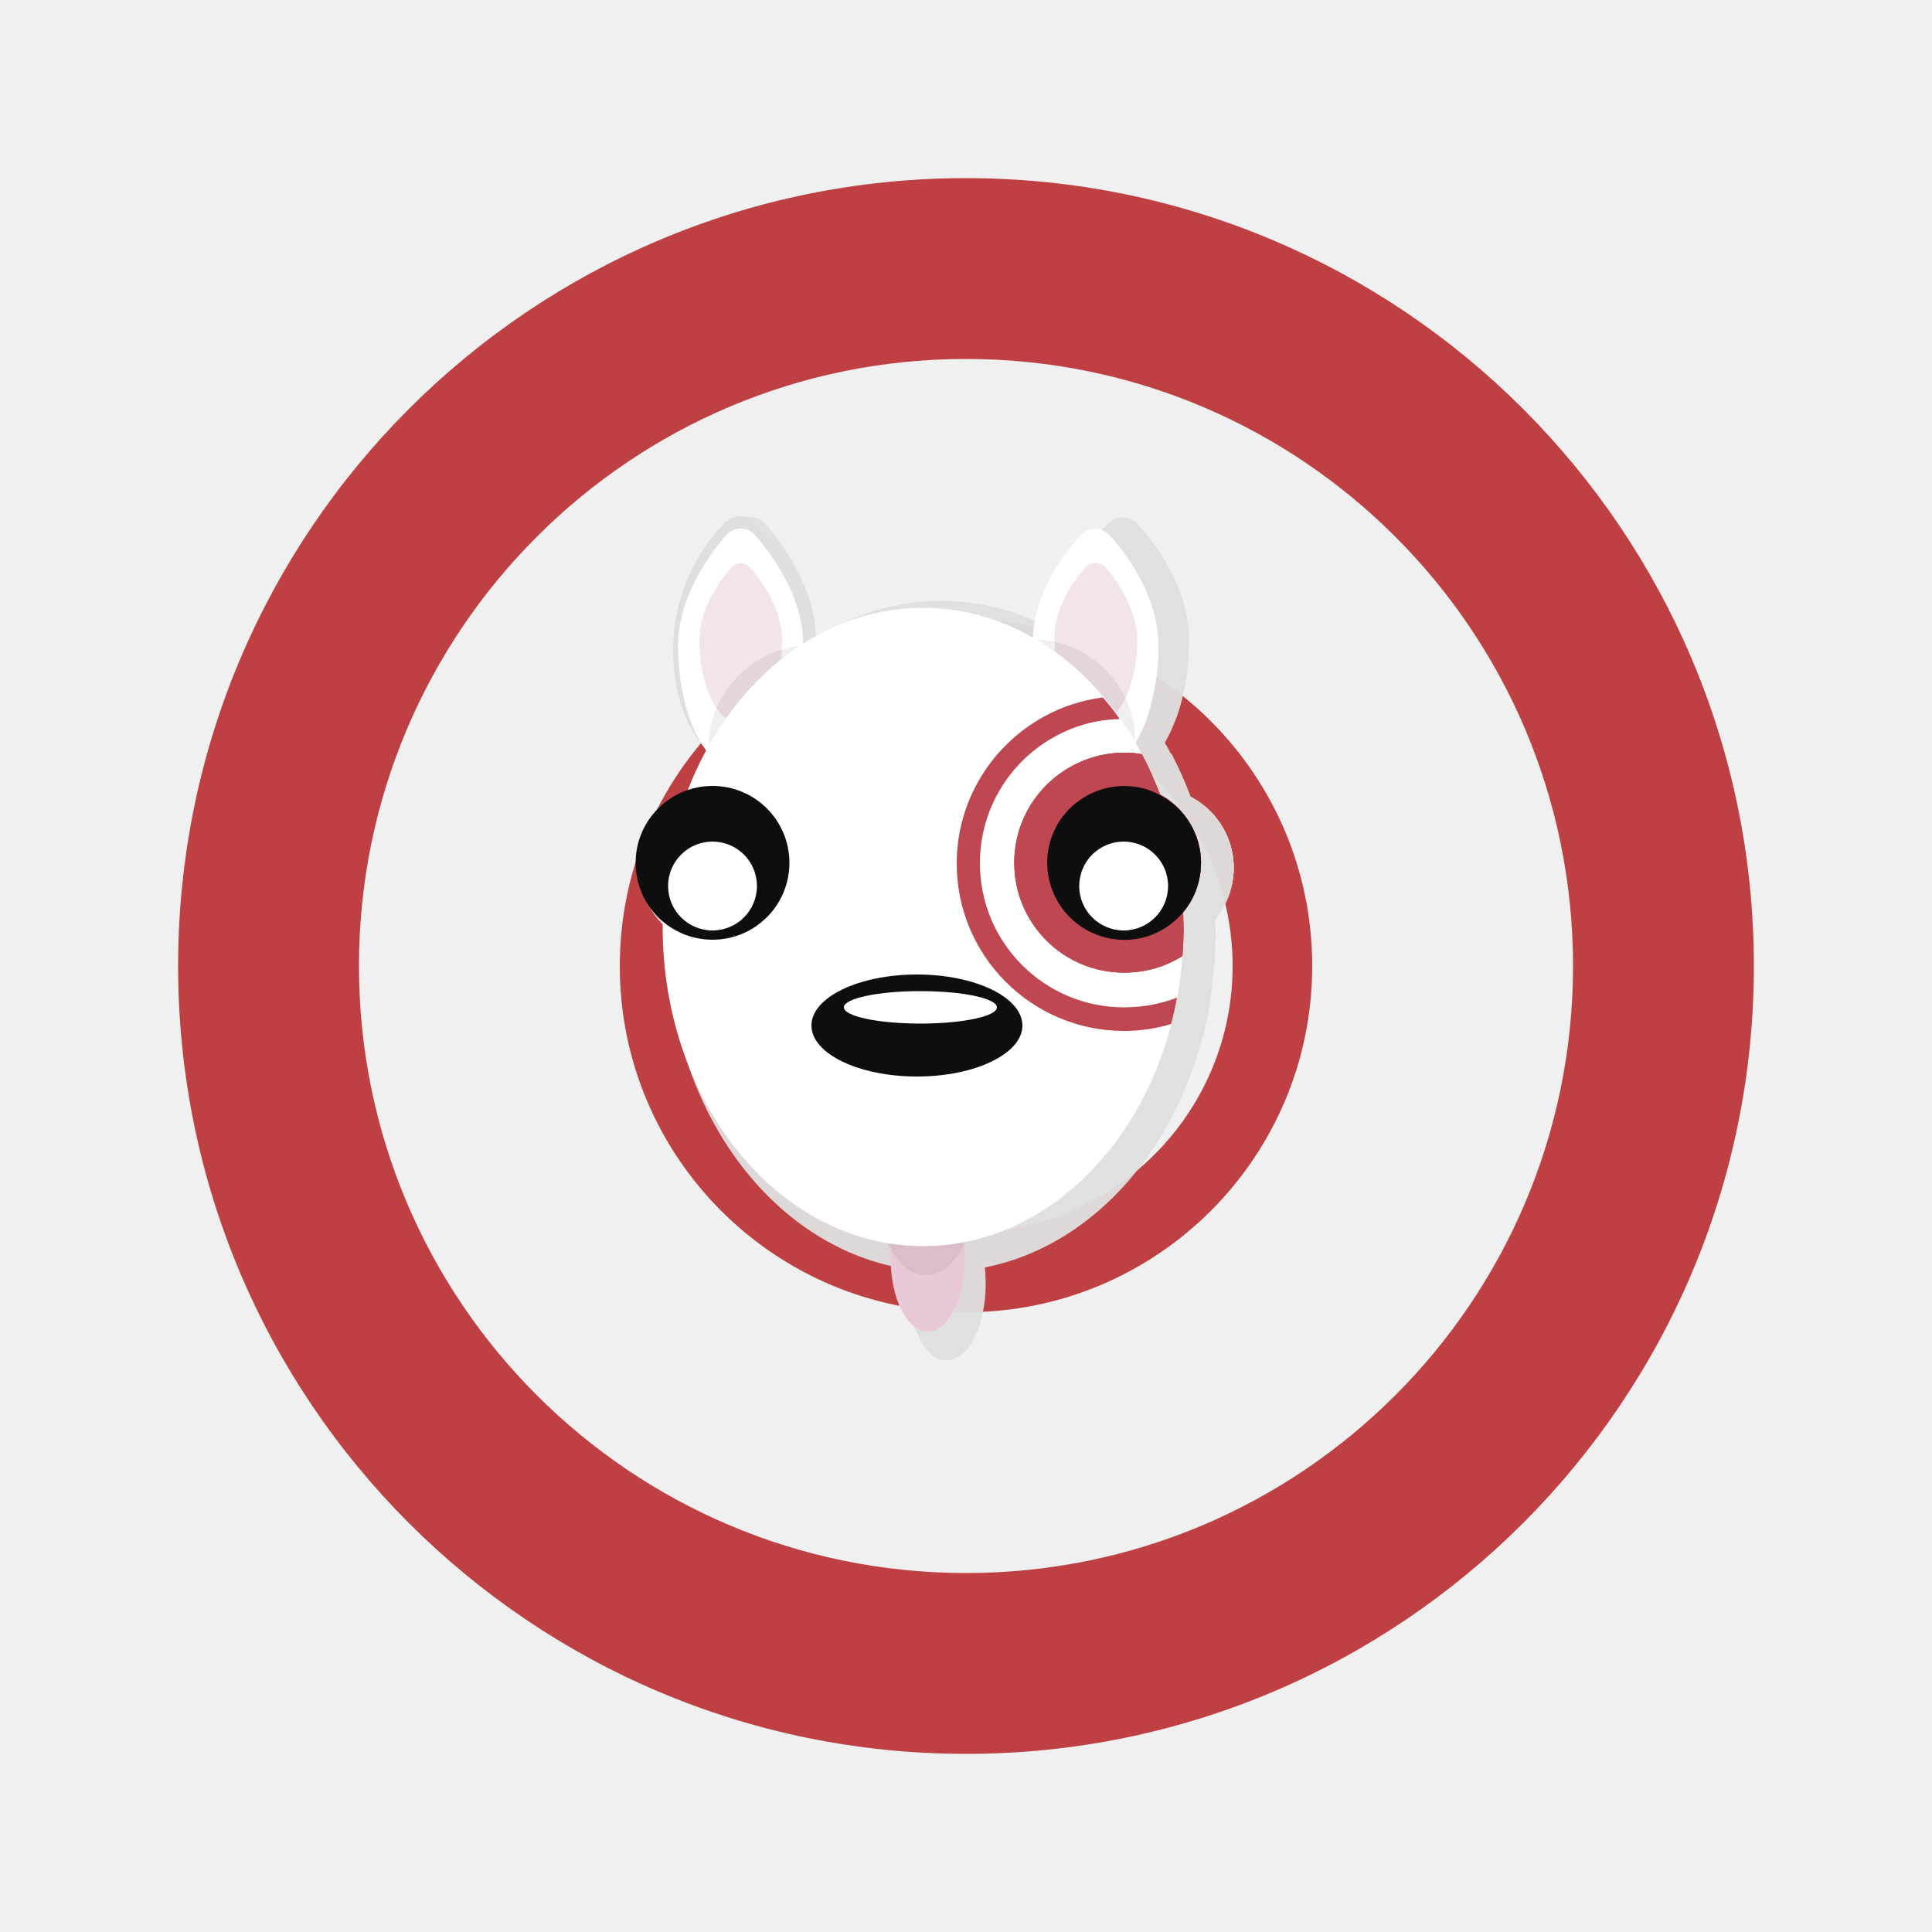
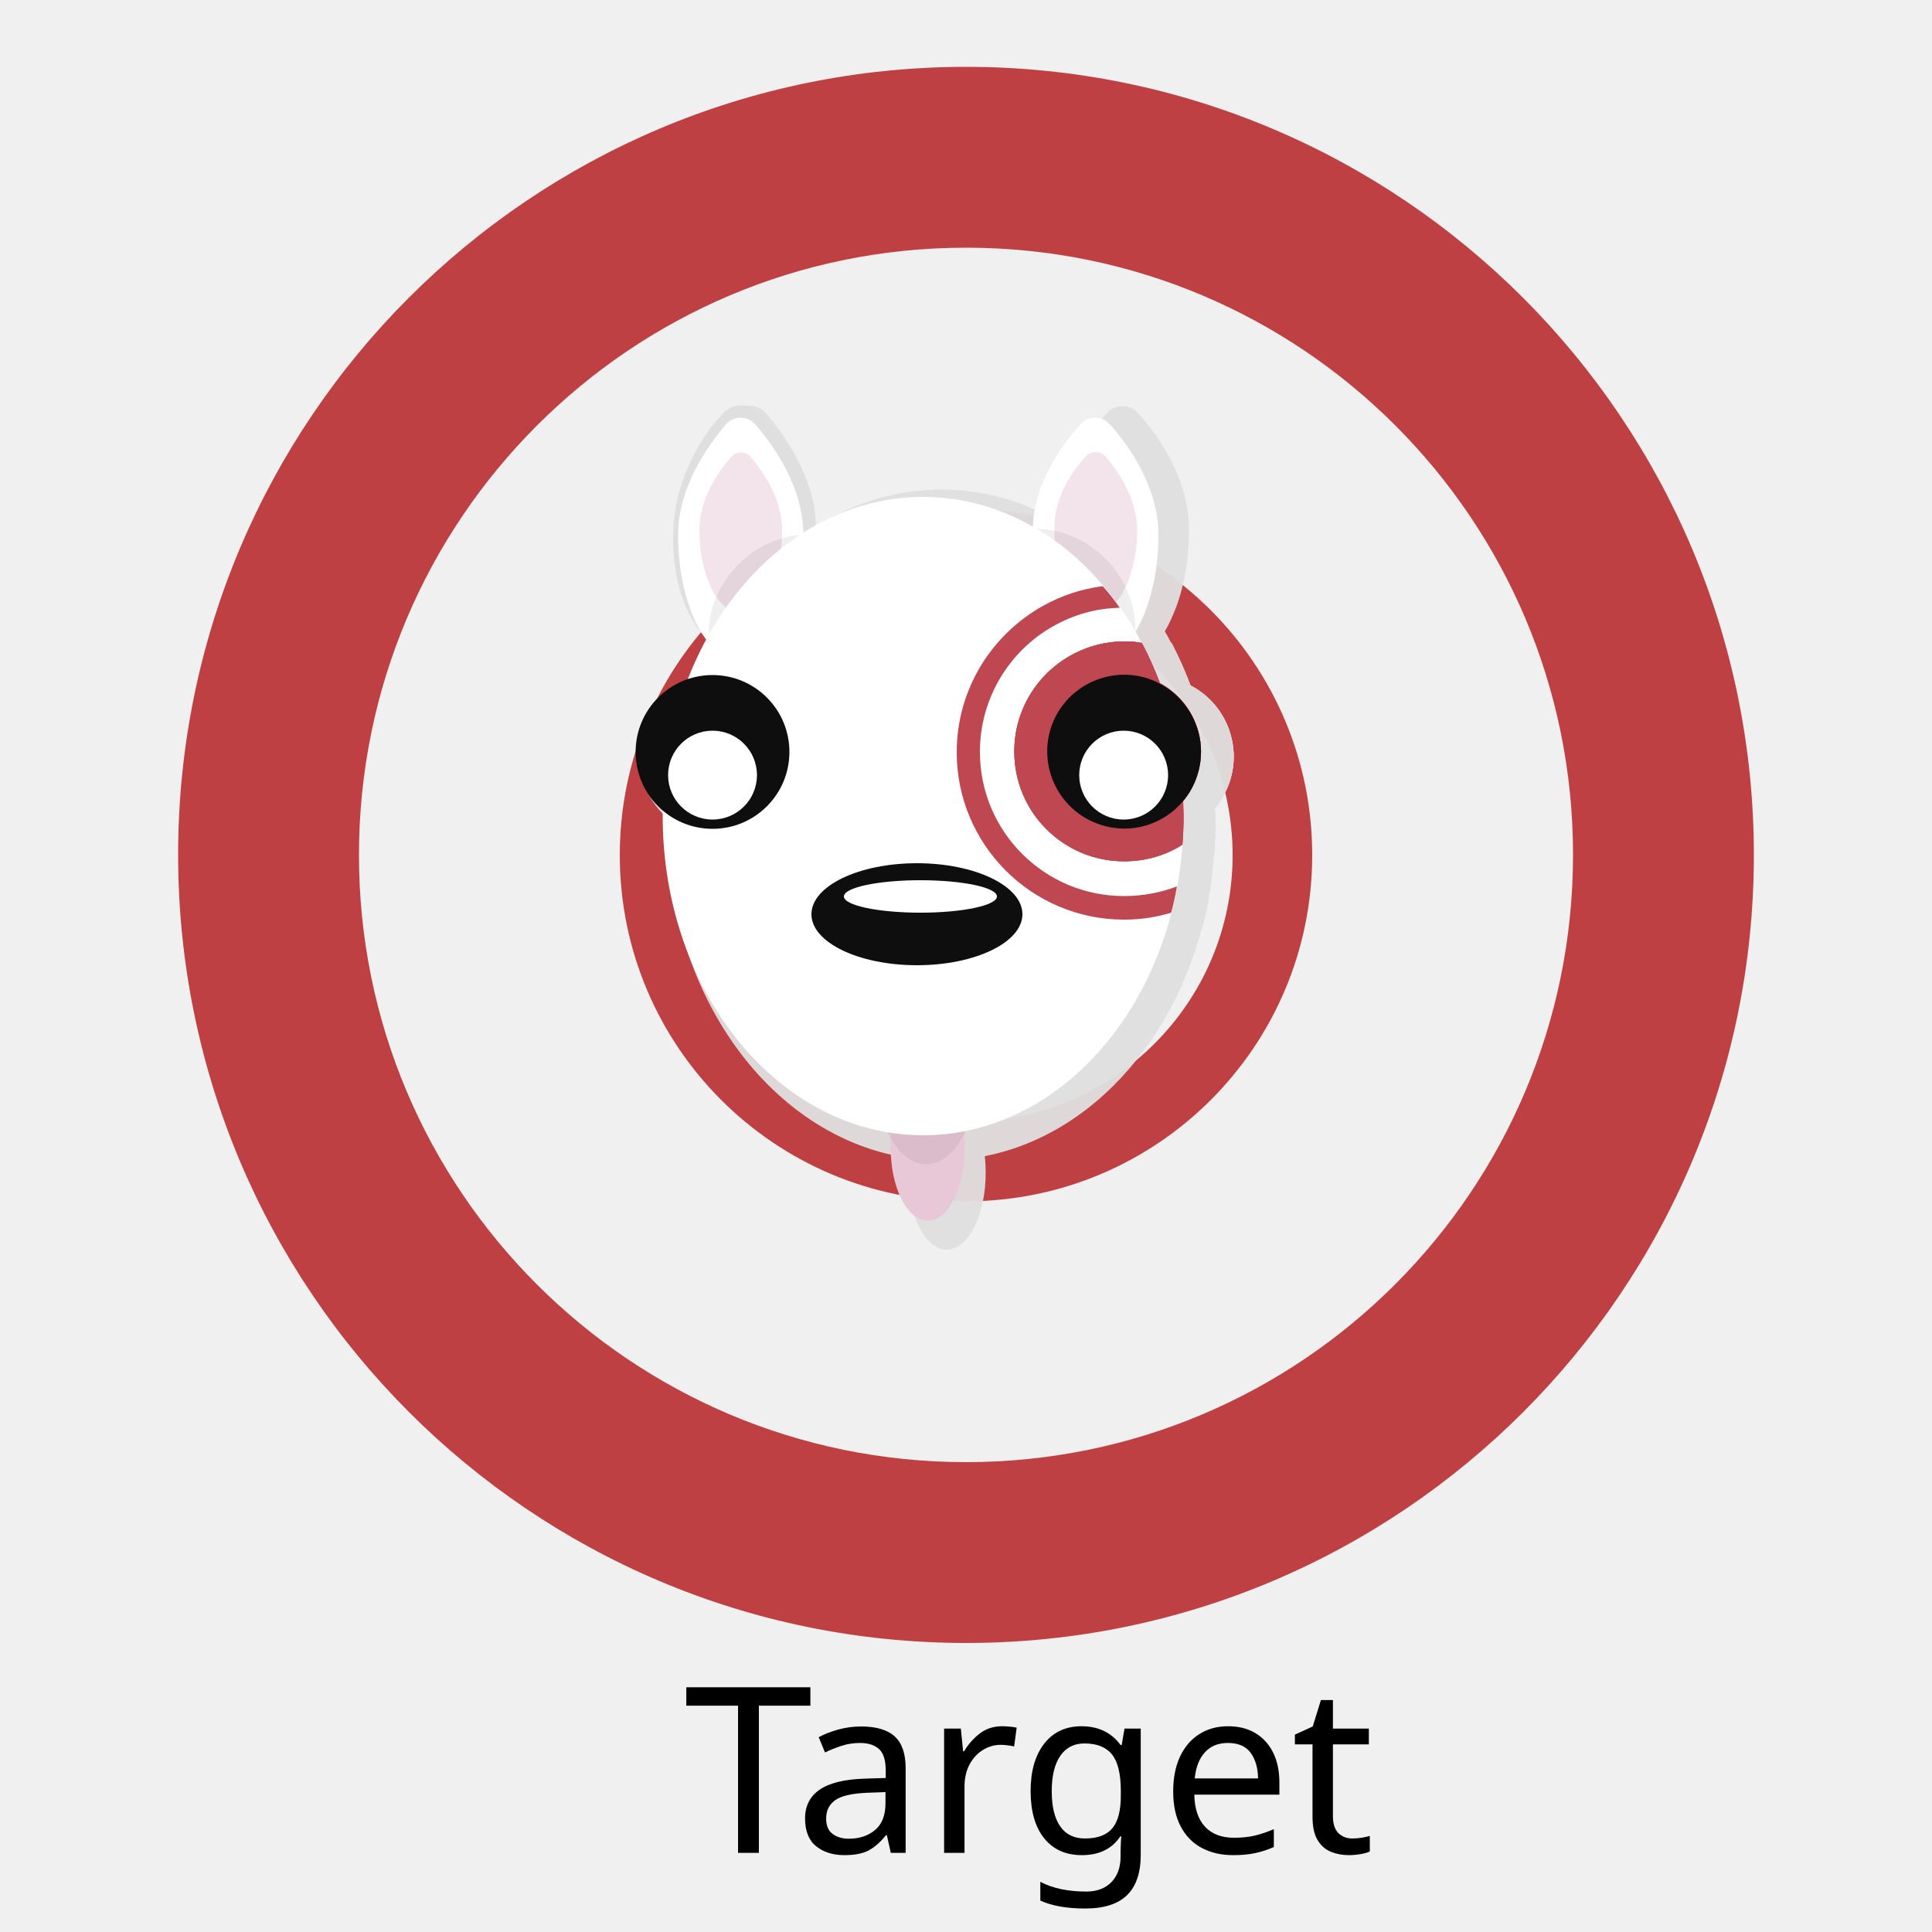
<svg xmlns="http://www.w3.org/2000/svg" version="1.1" x="0px" y="0px" viewBox="0 0 500 500" style="enable-background:new 0 0 500 500;" xml:space="preserve">
  <style type="text/css">
	.st0{fill:#BD3C3F;}
	.st1{opacity:2.000000e-02;fill:#FFFFFF;}
	.st2{fill:#E0DFDF;}
	.st3{opacity:0.95;}
	.st4{opacity:7.000000e-02;fill:#E0DFDF;}
	.st5{fill:#FFFFFF;}
	.st6{fill:#F3E3EB;}
	.st7{fill:#E8C8D7;}
	.st8{opacity:7.000000e-02;fill:#0E0E0E;}
	.st9{fill:#BF4751;}
	.st10{fill:#0E0E0E;}
+ 	.st11{fill:none;}
+ 	.st12{font-family:'Febrero-Regular';}
+ 	.st13{font-size:60px;}
</style>
  <g id="Layer_1">
-     <path class="st0" d="M250,160.4c-49.5,0-89.6,40.1-89.6,89.6s40.1,89.6,89.6,89.6s89.6-40.1,89.6-89.6S299.5,160.4,250,160.4z    M250,319c-38.1,0-69-30.9-69-69s30.9-69,69-69s69,30.9,69,69S288.1,319,250,319z" />
-     <path class="st0" d="M250,46.1C137.4,46.1,46.1,137.4,46.1,250S137.4,453.9,250,453.9S453.9,362.6,453.9,250S362.6,46.1,250,46.1z    M250,407.1c-86.8,0-157.1-70.4-157.1-157.1S163.2,92.9,250,92.9S407.1,163.2,407.1,250S336.8,407.1,250,407.1z" />
-     <rect y="18.1" class="st1" width="500" height="465.7" />
-   </g>
+ </g>
  <g id="Layer_2">
    <g>
-       <path class="st2" d="M211.1,164.6c0,18.4-8.5,33.4-19.1,33.4s-18.8-14.7-17.7-33.1c0.8-12.9,7.5-23.9,13.1-29.5    c2.4-2.4,6.7-2.4,9.1,0C202.2,141.1,211.1,152.1,211.1,164.6z" />
-       <g class="st3">
-         <path class="st2" d="M307.7,165.6c0,5.1-0.5,9.9-1.5,14.2c-0.5,2.2-1.1,4.2-1.8,6.1c-0.9,2.3-1.8,4.4-2.9,6.2     c-0.6,1-1.3,1.9-2,2.8c-2.6,3.1-5.6,5-8.8,5c-2,0-3.8-0.7-5.6-1.9c-2.3-1.6-4.3-4.1-6.1-7.4c-0.9-1.7-1.7-3.7-2.5-5.8v0     c-1.8-5.4-2.9-12-2.9-19.1c0-0.7,0-1.4,0-2c0.4-12.1,8-22.6,12.9-28c2.2-2.4,5.9-2.4,8.1,0.1     C299.7,141.4,307.7,152.6,307.7,165.6z" />
-         <path class="st2" d="M211.1,165.6c0,18.9-7.6,34.2-17,34.2c-9.4,0-17-15.3-17-34.2c0-12.9,7.9-24.1,13-29.9c2.1-2.5,6-2.5,8.1,0     C203.2,141.5,211.1,152.7,211.1,165.6z" />
-         <path class="st2" d="M301.9,164.2c0,3.4-0.4,6.5-1,9.4c-0.3,1.4-0.7,2.8-1.2,4c-0.6,1.5-1.2,2.9-1.9,4.1     c-0.4,0.7-0.8,1.3-1.3,1.8c-1.7,2.1-3.7,3.3-5.8,3.3c-1.3,0-2.5-0.4-3.7-1.2c-1.5-1-2.9-2.7-4-4.9c-0.6-1.1-1.2-2.4-1.6-3.8v0     c-1.2-3.6-1.9-7.9-1.9-12.6c0-0.5,0-0.9,0-1.3c0.2-8,5.3-14.9,8.6-18.5c1.4-1.6,3.9-1.6,5.3,0     C296.6,148.2,301.9,155.6,301.9,164.2z" />
-         <path class="st2" d="M205.3,164.2c0,12.5-5,22.6-11.3,22.6c-6.2,0-11.3-10.1-11.3-22.6c0-8.5,5.2-15.9,8.6-19.8     c1.4-1.6,4-1.6,5.4,0C200.1,148.2,205.3,155.7,205.3,164.2z" />
-         <ellipse class="st2" cx="245" cy="332.2" rx="10.1" ry="19.9" />
-         <ellipse transform="matrix(0.7071 -0.7071 0.7071 0.7071 -52.5894 250.7568)" class="st4" cx="276.4" cy="188.9" rx="23.9" ry="26.1" />
-         <ellipse transform="matrix(0.7071 -0.7071 0.7071 0.7071 -73.1031 204.5075)" class="st4" cx="210.3" cy="190.5" rx="26.1" ry="23.9" />
-         <ellipse class="st4" cx="244.5" cy="313.1" rx="13.6" ry="23.6" />
-         <path class="st2" d="M314.5,242.2c0,2.6-0.1,5.2-0.3,7.8c-0.3,3.8-0.7,7.5-1.4,11.2c-0.4,2.4-1,4.8-1.6,7.2     c-9.1,35.2-35.9,60.7-67.6,60.7c-39.2,0-70.9-38.9-70.9-86.8s31.7-86.8,70.9-86.8c10.8,0,21,2.9,30.1,8.2c7,4,13.4,9.4,18.9,15.9     c1.6,1.9,3.2,3.9,4.6,5.9c1.5,2.1,2.9,4.3,4.2,6.6c0.6,1,1.2,2.1,1.7,3.1c1.8,3.5,3.5,7.2,4.9,11c3.7,9.8,5.9,20.6,6.3,31.9     C314.5,239.4,314.5,240.8,314.5,242.2z" />
-         <path class="st2" d="M318.2,231.2c-0.9,2.6-2.2,4.9-3.8,6.9c0.1,1.4,0.1,2.7,0.1,4.1c0,2.6-0.1,5.2-0.3,7.8     c-4.6,2.9-10,4.6-15.8,4.6c-16.5,0-29.9-13.4-29.9-29.9c0-11.7,6.8-21.9,16.6-26.8c4-2,8.5-3.1,13.3-3.1c0.4,0,0.8,0,1.1,0     c1.3,0,2.5,0.2,3.7,0.4c1.8,3.5,3.5,7.2,4.9,11C317,210.8,321.5,221.3,318.2,231.2z" />
-         <path class="st2" d="M318.2,231.2c-0.9,2.6-2.2,4.9-3.8,6.9c0.1,1.4,0.1,2.7,0.1,4.1c0,2.6-0.1,5.2-0.3,7.8     c-4.6,2.9-10,4.6-15.8,4.6c-16.5,0-29.9-13.4-29.9-29.9c0-11.7,6.8-21.9,16.6-26.8c4-2,8.5-3.1,13.3-3.1c0.4,0,0.8,0,1.1,0     c1.3,0,2.5,0.2,3.7,0.4c1.8,3.5,3.5,7.2,4.9,11C317,210.8,321.5,221.3,318.2,231.2z" />
-         <path class="st2" d="M298.4,263.9c-21.7,0-39.2-17.6-39.2-39.2c0-14.6,8-27.4,19.9-34.2c5.4-3.1,11.6-4.9,18.2-5.1     c-1.5-2.1-3-4-4.6-5.9c-5.8,0.7-11.2,2.5-16.1,5.2v0c-14.1,7.7-23.7,22.7-23.7,40c0,25.1,20.4,45.5,45.5,45.5     c4.5,0,8.8-0.6,12.9-1.8c0.6-2.3,1.1-4.7,1.6-7.2C308.3,262.9,303.5,263.9,298.4,263.9z" />
-         <path class="st2" d="M318.2,231.2c-0.9,2.6-2.2,4.9-3.8,6.9c0.1,1.4,0.1,2.7,0.1,4.1c0,2.6-0.1,5.2-0.3,7.8     c-4.6,2.9-10,4.6-15.8,4.6c-16.5,0-29.9-13.4-29.9-29.9c0-11.7,6.8-21.9,16.6-26.8c4-2,8.5-3.1,13.3-3.1c0.4,0,0.8,0,1.1,0     c1.3,0,2.5,0.2,3.7,0.4c1.8,3.5,3.5,7.2,4.9,11C317,210.8,321.5,221.3,318.2,231.2z" />
-         <circle class="st2" cx="186.4" cy="224.6" r="20.9" />
-         <ellipse class="st2" cx="241.9" cy="268.8" rx="28.6" ry="13.9" />
-         <ellipse class="st2" cx="242.9" cy="263.9" rx="20.8" ry="4.4" />
-         <g>
-           <path class="st2" d="M318.2,231.2c-0.9,2.6-2.2,4.9-3.8,6.9c-5.3,6.4-14.2,9.2-22.6,6.4c-11-3.6-16.9-15.4-13.3-26.4      c3.6-11,15.4-16.9,26.4-13.3c1.1,0.4,2.2,0.8,3.2,1.4C317,210.8,321.5,221.3,318.2,231.2z" />
-           <circle class="st2" cx="298.2" cy="230.9" r="12.1" />
+       <path class="st0" d="M250,131.7c-49.5,0-89.6,40.1-89.6,89.6s40.1,89.6,89.6,89.6s89.6-40.1,89.6-89.6S299.5,131.7,250,131.7z     M250,290.3c-38.1,0-69-30.9-69-69s30.9-69,69-69s69,30.9,69,69S288.1,290.3,250,290.3z" />
+       <path class="st0" d="M250,17.3c-112.6,0-203.9,91.3-203.9,203.9S137.4,425.2,250,425.2s203.9-91.3,203.9-203.9    S362.6,17.3,250,17.3z M250,378.4c-86.8,0-157.1-70.4-157.1-157.1S163.2,64.1,250,64.1s157.1,70.3,157.1,157.1    S336.8,378.4,250,378.4z" />
+       <rect y="-10.6" class="st1" width="500" height="465.7" />
+       <g>
+         <path class="st2" d="M211.1,135.9c0,18.4-8.5,33.4-19.1,33.4s-18.8-14.7-17.7-33.1c0.8-12.9,7.5-23.9,13.1-29.5     c2.4-2.4,6.7-2.4,9.1,0C202.2,112.4,211.1,123.3,211.1,135.9z" />
+         <g class="st3">
+           <path class="st2" d="M307.7,136.8c0,5.1-0.5,9.9-1.5,14.2c-0.5,2.2-1.1,4.2-1.8,6.1c-0.9,2.3-1.8,4.4-2.9,6.2      c-0.6,1-1.3,1.9-2,2.8c-2.6,3.1-5.6,5-8.8,5c-2,0-3.8-0.7-5.6-1.9c-2.3-1.6-4.3-4.1-6.1-7.4c-0.9-1.7-1.7-3.7-2.5-5.8v0      c-1.8-5.4-2.9-12-2.9-19.1c0-0.7,0-1.4,0-2c0.4-12.1,8-22.6,12.9-28c2.2-2.4,5.9-2.4,8.1,0.1      C299.7,112.6,307.7,123.9,307.7,136.8z" />
+           <path class="st2" d="M211.1,136.8c0,18.9-7.6,34.2-17,34.2c-9.4,0-17-15.3-17-34.2c0-12.9,7.9-24.1,13-29.9c2.1-2.5,6-2.5,8.1,0      C203.2,112.7,211.1,123.9,211.1,136.8z" />
+           <path class="st2" d="M301.9,135.5c0,3.4-0.4,6.5-1,9.4c-0.3,1.4-0.7,2.8-1.2,4c-0.6,1.5-1.2,2.9-1.9,4.1      c-0.4,0.7-0.8,1.3-1.3,1.8c-1.7,2.1-3.7,3.3-5.8,3.3c-1.3,0-2.5-0.4-3.7-1.2c-1.5-1-2.9-2.7-4-4.9c-0.6-1.1-1.2-2.4-1.6-3.8v0      c-1.2-3.6-1.9-7.9-1.9-12.6c0-0.5,0-0.9,0-1.3c0.2-8,5.3-14.9,8.6-18.5c1.4-1.6,3.9-1.6,5.3,0      C296.6,119.5,301.9,126.9,301.9,135.5z" />
+           <path class="st2" d="M205.3,135.4c0,12.5-5,22.6-11.3,22.6c-6.2,0-11.3-10.1-11.3-22.6c0-8.5,5.2-15.9,8.6-19.8      c1.4-1.6,4-1.6,5.4,0C200.1,119.5,205.3,126.9,205.3,135.4z" />
+           <ellipse class="st2" cx="245" cy="303.5" rx="10.1" ry="19.9" />
+           <ellipse transform="matrix(0.7071 -0.7071 0.7071 0.7071 -32.2651 242.3382)" class="st4" cx="276.4" cy="160.1" rx="23.9" ry="26.1" />
+           <ellipse transform="matrix(0.7071 -0.7071 0.7071 0.7071 -52.7788 196.0889)" class="st4" cx="210.3" cy="161.8" rx="26.1" ry="23.9" />
+           <ellipse class="st4" cx="244.5" cy="284.4" rx="13.6" ry="23.6" />
+           <path class="st2" d="M314.5,213.4c0,2.6-0.1,5.2-0.3,7.8c-0.3,3.8-0.7,7.5-1.4,11.2c-0.4,2.4-1,4.8-1.6,7.2      c-9.1,35.2-35.9,60.7-67.6,60.7c-39.2,0-70.9-38.9-70.9-86.8s31.7-86.8,70.9-86.8c10.8,0,21,2.9,30.1,8.2      c7,4,13.4,9.4,18.9,15.9c1.6,1.9,3.2,3.9,4.6,5.9c1.5,2.1,2.9,4.3,4.2,6.6c0.6,1,1.2,2.1,1.7,3.1c1.8,3.5,3.5,7.2,4.9,11      c3.7,9.8,5.9,20.6,6.3,31.9C314.5,210.7,314.5,212,314.5,213.4z" />
+           <path class="st2" d="M318.2,202.4c-0.9,2.6-2.2,4.9-3.8,6.9c0.1,1.4,0.1,2.7,0.1,4.1c0,2.6-0.1,5.2-0.3,7.8      c-4.6,2.9-10,4.6-15.8,4.6c-16.5,0-29.9-13.4-29.9-29.9c0-11.7,6.8-21.9,16.6-26.8c4-2,8.5-3.1,13.3-3.1c0.4,0,0.8,0,1.1,0      c1.3,0,2.5,0.2,3.7,0.4c1.8,3.5,3.5,7.2,4.9,11C317,182,321.5,192.6,318.2,202.4z" />
+           <path class="st2" d="M318.2,202.4c-0.9,2.6-2.2,4.9-3.8,6.9c0.1,1.4,0.1,2.7,0.1,4.1c0,2.6-0.1,5.2-0.3,7.8      c-4.6,2.9-10,4.6-15.8,4.6c-16.5,0-29.9-13.4-29.9-29.9c0-11.7,6.8-21.9,16.6-26.8c4-2,8.5-3.1,13.3-3.1c0.4,0,0.8,0,1.1,0      c1.3,0,2.5,0.2,3.7,0.4c1.8,3.5,3.5,7.2,4.9,11C317,182,321.5,192.6,318.2,202.4z" />
+           <path class="st2" d="M298.4,235.1c-21.7,0-39.2-17.6-39.2-39.2c0-14.6,8-27.4,19.9-34.2c5.4-3.1,11.6-4.9,18.2-5.1      c-1.5-2.1-3-4-4.6-5.9c-5.8,0.7-11.2,2.5-16.1,5.2v0c-14.1,7.7-23.7,22.7-23.7,40c0,25.1,20.4,45.5,45.5,45.5      c4.5,0,8.8-0.6,12.9-1.8c0.6-2.3,1.1-4.7,1.6-7.2C308.3,234.2,303.5,235.1,298.4,235.1z" />
+           <path class="st2" d="M318.2,202.4c-0.9,2.6-2.2,4.9-3.8,6.9c0.1,1.4,0.1,2.7,0.1,4.1c0,2.6-0.1,5.2-0.3,7.8      c-4.6,2.9-10,4.6-15.8,4.6c-16.5,0-29.9-13.4-29.9-29.9c0-11.7,6.8-21.9,16.6-26.8c4-2,8.5-3.1,13.3-3.1c0.4,0,0.8,0,1.1,0      c1.3,0,2.5,0.2,3.7,0.4c1.8,3.5,3.5,7.2,4.9,11C317,182,321.5,192.6,318.2,202.4z" />
+           <circle class="st2" cx="186.4" cy="195.9" r="20.9" />
+           <ellipse class="st2" cx="241.9" cy="240.1" rx="28.6" ry="13.9" />
+           <ellipse class="st2" cx="242.9" cy="235.2" rx="20.8" ry="4.4" />
+           <g>
+             <path class="st2" d="M318.2,202.4c-0.9,2.6-2.2,4.9-3.8,6.9c-5.3,6.4-14.2,9.2-22.6,6.4c-11-3.6-16.9-15.4-13.3-26.4       c3.6-11,15.4-16.9,26.4-13.3c1.1,0.4,2.2,0.8,3.2,1.4C317,182,321.5,192.6,318.2,202.4z" />
+             <circle class="st2" cx="298.2" cy="202.2" r="12.1" />
+           </g>
+           <circle class="st2" cx="186.4" cy="202.2" r="12.1" />
        </g>
-         <circle class="st2" cx="186.4" cy="230.9" r="12.1" />
      </g>
+       <path class="st5" d="M299.8,138.4c0,4.8-0.5,9.4-1.5,13.5c-0.5,2-1,4-1.7,5.8c-0.8,2.2-1.8,4.2-2.8,5.9c-0.6,1-1.2,1.8-1.9,2.6    c-2.5,3-5.3,4.7-8.4,4.7c-1.9,0-3.7-0.6-5.3-1.8c-2.2-1.5-4.1-3.9-5.8-7c-0.9-1.7-1.7-3.5-2.3-5.5v0c-1.7-5.2-2.8-11.4-2.8-18.2    c0-0.7,0-1.3,0-1.9c0.3-11.5,7.6-21.5,12.3-26.7c2.1-2.3,5.6-2.3,7.7,0.1C292.2,115.4,299.8,126.1,299.8,138.4z" />
+       <path class="st5" d="M207.9,138.4c0,17.9-7.3,32.5-16.2,32.5c-9,0-16.2-14.6-16.2-32.5c0-12.3,7.6-22.9,12.3-28.5    c2-2.4,5.7-2.4,7.7,0C200.4,115.5,207.9,126.2,207.9,138.4z" />
+       <path class="st6" d="M294.3,137.1c0,3.2-0.3,6.2-1,8.9c-0.3,1.4-0.7,2.6-1.1,3.8c-0.5,1.4-1.2,2.7-1.8,3.9    c-0.4,0.6-0.8,1.2-1.2,1.7c-1.6,2-3.5,3.1-5.6,3.1c-1.2,0-2.4-0.4-3.5-1.2c-1.4-1-2.7-2.6-3.8-4.6c-0.6-1.1-1.1-2.3-1.6-3.7v0    c-1.2-3.4-1.8-7.6-1.8-12c0-0.4,0-0.9,0-1.3c0.2-7.6,5-14.2,8.1-17.6c1.4-1.5,3.7-1.5,5.1,0C289.3,121.9,294.3,129,294.3,137.1z" />
+       <path class="st6" d="M202.4,137.1c0,11.9-4.8,21.5-10.7,21.5s-10.7-9.6-10.7-21.5c0-8.1,5-15.2,8.2-18.8c1.3-1.6,3.8-1.6,5.1,0    C197.4,121.9,202.4,129,202.4,137.1z" />
+       <ellipse class="st7" cx="240.1" cy="297" rx="9.6" ry="18.9" />
+       <ellipse transform="matrix(0.7071 -0.7071 0.7071 0.7071 -34.4483 237.9731)" class="st8" cx="270" cy="160.6" rx="22.7" ry="24.8" />
+       <ellipse transform="matrix(0.7071 -0.7071 0.7071 0.7071 -53.9642 193.9733)" class="st8" cx="207.2" cy="162.1" rx="24.8" ry="22.7" />
+       <ellipse class="st8" cx="239.7" cy="278.8" rx="12.9" ry="22.5" />
+       <path class="st5" d="M306.3,211.3c0,2.5-0.1,5-0.3,7.4c-0.2,3.6-0.7,7.2-1.3,10.6c-0.4,2.3-0.9,4.6-1.5,6.8    c-8.6,33.5-34.2,57.7-64.3,57.7c-37.2,0-67.4-37-67.4-82.6s30.2-82.6,67.4-82.6c10.2,0,19.9,2.8,28.6,7.8c6.7,3.8,12.8,9,18,15.2    c1.5,1.8,3,3.7,4.4,5.6c1.4,2,2.8,4.1,4,6.3c0.6,1,1.1,2,1.6,3c1.8,3.3,3.3,6.8,4.7,10.4c3.5,9.3,5.6,19.6,6,30.4    C306.3,208.7,306.3,210,306.3,211.3z" />
+       <path class="st9" d="M309.8,200.8c-0.8,2.5-2.1,4.7-3.6,6.5c0,1.3,0.1,2.6,0.1,3.9c0,2.5-0.1,5-0.3,7.4c-4.4,2.8-9.5,4.3-15.1,4.3    c-15.7,0-28.4-12.7-28.4-28.4c0-11.2,6.4-20.8,15.8-25.5c3.8-1.9,8.1-3,12.6-3c0.4,0,0.7,0,1.1,0c1.2,0,2.4,0.2,3.5,0.4    c1.8,3.3,3.3,6.8,4.7,10.4C308.7,181.4,312.9,191.5,309.8,200.8z" />
+       <path class="st9" d="M309.8,200.8c-0.8,2.5-2.1,4.7-3.6,6.5c0,1.3,0.1,2.6,0.1,3.9c0,2.5-0.1,5-0.3,7.4c-4.4,2.8-9.5,4.3-15.1,4.3    c-15.7,0-28.4-12.7-28.4-28.4c0-11.2,6.4-20.8,15.8-25.5c3.8-1.9,8.1-3,12.6-3c0.4,0,0.7,0,1.1,0c1.2,0,2.4,0.2,3.5,0.4    c1.8,3.3,3.3,6.8,4.7,10.4C308.7,181.4,312.9,191.5,309.8,200.8z" />
+       <path class="st9" d="M290.9,231.9c-20.6,0-37.3-16.7-37.3-37.3c0-13.9,7.6-26.1,18.9-32.5c5.1-2.9,11-4.7,17.3-4.8    c-1.4-2-2.8-3.8-4.4-5.6c-5.5,0.7-10.6,2.4-15.3,5v0c-13.4,7.4-22.5,21.6-22.5,38c0,23.9,19.4,43.3,43.3,43.3    c4.2,0,8.3-0.6,12.2-1.8c0.6-2.2,1.1-4.5,1.5-6.8C300.4,231,295.8,231.9,290.9,231.9z" />
+       <path class="st9" d="M309.8,200.8c-0.8,2.5-2.1,4.7-3.6,6.5c0,1.3,0.1,2.6,0.1,3.9c0,2.5-0.1,5-0.3,7.4c-4.4,2.8-9.5,4.3-15.1,4.3    c-15.7,0-28.4-12.7-28.4-28.4c0-11.2,6.4-20.8,15.8-25.5c3.8-1.9,8.1-3,12.6-3c0.4,0,0.7,0,1.1,0c1.2,0,2.4,0.2,3.5,0.4    c1.8,3.3,3.3,6.8,4.7,10.4C308.7,181.4,312.9,191.5,309.8,200.8z" />
+       <circle class="st10" cx="184.4" cy="194.6" r="19.9" />
+       <ellipse class="st10" cx="237.3" cy="236.6" rx="27.3" ry="13.2" />
+       <ellipse class="st5" cx="238.2" cy="232" rx="19.8" ry="4.2" />
+       <g>
+         <path class="st10" d="M309.8,200.8c-0.8,2.5-2.1,4.7-3.6,6.5c-5.1,6.1-13.5,8.8-21.5,6.1c-10.4-3.4-16.1-14.7-12.7-25.1     c3.4-10.4,14.7-16.1,25.1-12.7c1.1,0.4,2.1,0.8,3,1.3C308.7,181.4,312.9,191.5,309.8,200.8z" />
+         <circle class="st5" cx="290.8" cy="200.6" r="11.5" />
+       </g>
+       <circle class="st5" cx="184.4" cy="200.6" r="11.5" />
    </g>
-     <path class="st5" d="M299.8,167.2c0,4.8-0.5,9.4-1.5,13.5c-0.5,2-1,4-1.7,5.8c-0.8,2.2-1.8,4.2-2.8,5.9c-0.6,1-1.2,1.8-1.9,2.6   c-2.5,3-5.3,4.7-8.4,4.7c-1.9,0-3.7-0.6-5.3-1.8c-2.2-1.5-4.1-3.9-5.8-7c-0.9-1.7-1.7-3.5-2.3-5.5v0c-1.7-5.2-2.8-11.4-2.8-18.2   c0-0.7,0-1.3,0-1.9c0.3-11.5,7.6-21.5,12.3-26.7c2.1-2.3,5.6-2.3,7.7,0.1C292.2,144.1,299.8,154.8,299.8,167.2z" />
-     <path class="st5" d="M207.9,167.1c0,17.9-7.3,32.5-16.2,32.5c-9,0-16.2-14.6-16.2-32.5c0-12.3,7.6-22.9,12.3-28.5   c2-2.4,5.7-2.4,7.7,0C200.4,144.2,207.9,154.9,207.9,167.1z" />
-     <path class="st6" d="M294.3,165.8c0,3.2-0.3,6.2-1,8.9c-0.3,1.4-0.7,2.6-1.1,3.8c-0.5,1.4-1.2,2.7-1.8,3.9   c-0.4,0.6-0.8,1.2-1.2,1.7c-1.6,2-3.5,3.1-5.6,3.1c-1.2,0-2.4-0.4-3.5-1.2c-1.4-1-2.7-2.6-3.8-4.6c-0.6-1.1-1.1-2.3-1.6-3.7v0   c-1.2-3.4-1.8-7.6-1.8-12c0-0.4,0-0.9,0-1.3c0.2-7.6,5-14.2,8.1-17.6c1.4-1.5,3.7-1.5,5.1,0C289.3,150.6,294.3,157.7,294.3,165.8z" />
-     <path class="st6" d="M202.4,165.8c0,11.9-4.8,21.5-10.7,21.5s-10.7-9.6-10.7-21.5c0-8.1,5-15.2,8.2-18.8c1.3-1.6,3.8-1.6,5.1,0   C197.4,150.7,202.4,157.7,202.4,165.8z" />
-     <ellipse class="st7" cx="240.1" cy="325.7" rx="9.6" ry="18.9" />
-     <ellipse transform="matrix(0.7071 -0.7071 0.7071 0.7071 -54.7726 246.3917)" class="st8" cx="270" cy="189.3" rx="22.7" ry="24.8" />
-     <ellipse transform="matrix(0.7071 -0.7071 0.7071 0.7071 -74.2885 202.3919)" class="st8" cx="207.2" cy="190.9" rx="24.8" ry="22.7" />
-     <ellipse class="st8" cx="239.7" cy="307.5" rx="12.9" ry="22.5" />
-     <path class="st5" d="M306.3,240c0,2.5-0.1,5-0.3,7.4c-0.2,3.6-0.7,7.2-1.3,10.6c-0.4,2.3-0.9,4.6-1.5,6.8   c-8.6,33.5-34.2,57.7-64.3,57.7c-37.2,0-67.4-37-67.4-82.6s30.2-82.6,67.4-82.6c10.2,0,19.9,2.8,28.6,7.8c6.7,3.8,12.8,9,18,15.2   c1.5,1.8,3,3.7,4.4,5.6c1.4,2,2.8,4.1,4,6.3c0.6,1,1.1,2,1.6,3c1.8,3.3,3.3,6.8,4.7,10.4c3.5,9.3,5.6,19.6,6,30.4   C306.3,237.4,306.3,238.7,306.3,240z" />
-     <path class="st9" d="M309.8,229.6c-0.8,2.5-2.1,4.7-3.6,6.5c0,1.3,0.1,2.6,0.1,3.9c0,2.5-0.1,5-0.3,7.4c-4.4,2.8-9.5,4.3-15.1,4.3   c-15.7,0-28.4-12.7-28.4-28.4c0-11.2,6.4-20.8,15.8-25.5c3.8-1.9,8.1-3,12.6-3c0.4,0,0.7,0,1.1,0c1.2,0,2.4,0.2,3.5,0.4   c1.8,3.3,3.3,6.8,4.7,10.4C308.7,210.2,312.9,220.2,309.8,229.6z" />
-     <path class="st9" d="M309.8,229.6c-0.8,2.5-2.1,4.7-3.6,6.5c0,1.3,0.1,2.6,0.1,3.9c0,2.5-0.1,5-0.3,7.4c-4.4,2.8-9.5,4.3-15.1,4.3   c-15.7,0-28.4-12.7-28.4-28.4c0-11.2,6.4-20.8,15.8-25.5c3.8-1.9,8.1-3,12.6-3c0.4,0,0.7,0,1.1,0c1.2,0,2.4,0.2,3.5,0.4   c1.8,3.3,3.3,6.8,4.7,10.4C308.7,210.2,312.9,220.2,309.8,229.6z" />
-     <path class="st9" d="M290.9,260.7c-20.6,0-37.3-16.7-37.3-37.3c0-13.9,7.6-26.1,18.9-32.5c5.1-2.9,11-4.7,17.3-4.8   c-1.4-2-2.8-3.8-4.4-5.6c-5.5,0.7-10.6,2.4-15.3,5v0c-13.4,7.4-22.5,21.6-22.5,38c0,23.9,19.4,43.3,43.3,43.3   c4.2,0,8.3-0.6,12.2-1.8c0.6-2.2,1.1-4.5,1.5-6.8C300.4,259.8,295.8,260.7,290.9,260.7z" />
-     <path class="st9" d="M309.8,229.6c-0.8,2.5-2.1,4.7-3.6,6.5c0,1.3,0.1,2.6,0.1,3.9c0,2.5-0.1,5-0.3,7.4c-4.4,2.8-9.5,4.3-15.1,4.3   c-15.7,0-28.4-12.7-28.4-28.4c0-11.2,6.4-20.8,15.8-25.5c3.8-1.9,8.1-3,12.6-3c0.4,0,0.7,0,1.1,0c1.2,0,2.4,0.2,3.5,0.4   c1.8,3.3,3.3,6.8,4.7,10.4C308.7,210.2,312.9,220.2,309.8,229.6z" />
-     <circle class="st10" cx="184.4" cy="223.3" r="19.9" />
-     <ellipse class="st10" cx="237.3" cy="265.4" rx="27.3" ry="13.2" />
-     <ellipse class="st5" cx="238.2" cy="260.7" rx="19.8" ry="4.2" />
    <g>
-       <path class="st10" d="M309.8,229.6c-0.8,2.5-2.1,4.7-3.6,6.5c-5.1,6.1-13.5,8.8-21.5,6.1c-10.4-3.4-16.1-14.7-12.7-25.1    c3.4-10.4,14.7-16.1,25.1-12.7c1.1,0.4,2.1,0.8,3,1.3C308.7,210.2,312.9,220.2,309.8,229.6z" />
-       <circle class="st5" cx="290.8" cy="229.3" r="11.5" />
+       <path class="st5" d="M-106.5,334.6c0,4.8-0.5,9.4-1.5,13.5c-0.5,2-1,4-1.7,5.8c-0.8,2.2-1.8,4.2-2.8,5.9c-0.6,1-1.2,1.8-1.9,2.6    c-2.5,3-5.3,4.7-8.4,4.7c-1.9,0-3.7-0.6-5.3-1.8c-2.2-1.5-4.1-3.9-5.8-7c-0.9-1.7-1.7-3.5-2.3-5.5v0c-1.7-5.2-2.8-11.4-2.8-18.2    c0-0.7,0-1.3,0-1.9c0.5-17,7.5-30.6,16.2-30.6C-113.7,302.1-106.5,316.7-106.5,334.6z" />
+       <ellipse class="st7" cx="-166.2" cy="493.2" rx="9.6" ry="18.9" />
+       <path class="st5" d="M-100,407.5c0,2.5-0.1,5-0.3,7.4c-0.2,3.6-0.7,7.2-1.3,10.6c-0.4,2.3-0.9,4.6-1.5,6.8    c-8.6,33.5-34.2,57.7-64.3,57.7c-37.2,0-67.4-37-67.4-82.6s30.2-82.6,67.4-82.6c10.2,0,19.9,2.8,28.6,7.8c6.7,3.8,12.8,9,18,15.2    c1.5,1.8,3,3.7,4.4,5.6c1.4,2,2.8,4.1,4,6.3c0.6,1,1.1,2,1.6,3c1.8,3.3,3.3,6.8,4.7,10.4c3.5,9.3,5.6,19.6,6,30.4    C-100.1,404.9-100,406.2-100,407.5z" />
+       <path class="st9" d="M-96.5,397.1c-0.8,2.5-2.1,4.7-3.6,6.5c0,1.3,0.1,2.6,0.1,3.9c0,2.5-0.1,5-0.3,7.4c-4.4,2.8-9.5,4.3-15.1,4.3    c-15.7,0-28.4-12.7-28.4-28.4c0-11.2,6.4-20.8,15.8-25.5c3.8-1.9,8.1-3,12.6-3c0.4,0,0.7,0,1.1,0c1.2,0,2.4,0.2,3.5,0.4    c1.8,3.3,3.3,6.8,4.7,10.4C-97.6,377.7-93.4,387.7-96.5,397.1z" />
+       <path class="st9" d="M-96.5,397.1c-0.8,2.5-2.1,4.7-3.6,6.5c0,1.3,0.1,2.6,0.1,3.9c0,2.5-0.1,5-0.3,7.4c-4.4,2.8-9.5,4.3-15.1,4.3    c-15.7,0-28.4-12.7-28.4-28.4c0-11.2,6.4-20.8,15.8-25.5c3.8-1.9,8.1-3,12.6-3c0.4,0,0.7,0,1.1,0c1.2,0,2.4,0.2,3.5,0.4    c1.8,3.3,3.3,6.8,4.7,10.4C-97.6,377.7-93.4,387.7-96.5,397.1z" />
+       <path class="st9" d="M-115.4,428.2c-20.6,0-37.3-16.7-37.3-37.3c0-13.9,7.6-26.1,18.9-32.5c5.1-2.9,11-4.7,17.3-4.8    c0.4,0,0.7,0,1.1,0c1.9,0,3.9,0.2,5.7,0.4c0.6-1.8,1.2-3.7,1.7-5.8c-2.4-0.4-4.9-0.6-7.4-0.6c-1.9,0-3.7,0.1-5.5,0.3    c-5.5,0.7-10.6,2.4-15.3,5v0c-13.4,7.4-22.5,21.6-22.5,38c0,23.9,19.4,43.3,43.3,43.3c4.2,0,8.3-0.6,12.2-1.8    c0.6-2.2,1.1-4.5,1.5-6.8C-105.9,427.2-110.5,428.2-115.4,428.2z" />
+       <path class="st9" d="M-96.5,397.1c-0.8,2.5-2.1,4.7-3.6,6.5c0,1.3,0.1,2.6,0.1,3.9c0,2.5-0.1,5-0.3,7.4c-4.4,2.8-9.5,4.3-15.1,4.3    c-15.7,0-28.4-12.7-28.4-28.4c0-11.2,6.4-20.8,15.8-25.5c3.8-1.9,8.1-3,12.6-3c0.4,0,0.7,0,1.1,0c1.2,0,2.4,0.2,3.5,0.4    c1.8,3.3,3.3,6.8,4.7,10.4C-97.6,377.7-93.4,387.7-96.5,397.1z" />
+       <circle class="st10" cx="-221.9" cy="390.8" r="19.9" />
+       <ellipse class="st10" cx="-169" cy="432.9" rx="27.3" ry="13.2" />
+       <ellipse class="st5" cx="-168.1" cy="428.2" rx="19.8" ry="4.2" />
+       <ellipse class="st5" cx="-214.6" cy="334.6" rx="16.2" ry="32.5" />
+       <g>
+         <path class="st10" d="M-96.5,397.1c-0.8,2.5-2.1,4.7-3.6,6.5c-5.1,6.1-13.5,8.8-21.5,6.1c-10.4-3.4-16.1-14.7-12.7-25.1     c3.4-10.4,14.7-16.1,25.1-12.7c1.1,0.4,2.1,0.8,3,1.3C-97.6,377.7-93.4,387.7-96.5,397.1z" />
+         <circle class="st5" cx="-115.5" cy="396.8" r="11.5" />
+       </g>
+       <circle class="st5" cx="-221.9" cy="396.8" r="11.5" />
    </g>
-     <circle class="st5" cx="184.4" cy="229.3" r="11.5" />
-     <path class="st5" d="M-106.5,334.6c0,4.8-0.5,9.4-1.5,13.5c-0.5,2-1,4-1.7,5.8c-0.8,2.2-1.8,4.2-2.8,5.9c-0.6,1-1.2,1.8-1.9,2.6   c-2.5,3-5.3,4.7-8.4,4.7c-1.9,0-3.7-0.6-5.3-1.8c-2.2-1.5-4.1-3.9-5.8-7c-0.9-1.7-1.7-3.5-2.3-5.5v0c-1.7-5.2-2.8-11.4-2.8-18.2   c0-0.7,0-1.3,0-1.9c0.5-17,7.5-30.6,16.2-30.6C-113.7,302.1-106.5,316.7-106.5,334.6z" />
-     <ellipse class="st7" cx="-166.2" cy="493.2" rx="9.6" ry="18.9" />
-     <path class="st5" d="M-100,407.5c0,2.5-0.1,5-0.3,7.4c-0.2,3.6-0.7,7.2-1.3,10.6c-0.4,2.3-0.9,4.6-1.5,6.8   c-8.6,33.5-34.2,57.7-64.3,57.7c-37.2,0-67.4-37-67.4-82.6s30.2-82.6,67.4-82.6c10.2,0,19.9,2.8,28.6,7.8c6.7,3.8,12.8,9,18,15.2   c1.5,1.8,3,3.7,4.4,5.6c1.4,2,2.8,4.1,4,6.3c0.6,1,1.1,2,1.6,3c1.8,3.3,3.3,6.8,4.7,10.4c3.5,9.3,5.6,19.6,6,30.4   C-100.1,404.9-100,406.2-100,407.5z" />
-     <path class="st9" d="M-96.5,397.1c-0.8,2.5-2.1,4.7-3.6,6.5c0,1.3,0.1,2.6,0.1,3.9c0,2.5-0.1,5-0.3,7.4c-4.4,2.8-9.5,4.3-15.1,4.3   c-15.7,0-28.4-12.7-28.4-28.4c0-11.2,6.4-20.8,15.8-25.5c3.8-1.9,8.1-3,12.6-3c0.4,0,0.7,0,1.1,0c1.2,0,2.4,0.2,3.5,0.4   c1.8,3.3,3.3,6.8,4.7,10.4C-97.6,377.7-93.4,387.7-96.5,397.1z" />
-     <path class="st9" d="M-96.5,397.1c-0.8,2.5-2.1,4.7-3.6,6.5c0,1.3,0.1,2.6,0.1,3.9c0,2.5-0.1,5-0.3,7.4c-4.4,2.8-9.5,4.3-15.1,4.3   c-15.7,0-28.4-12.7-28.4-28.4c0-11.2,6.4-20.8,15.8-25.5c3.8-1.9,8.1-3,12.6-3c0.4,0,0.7,0,1.1,0c1.2,0,2.4,0.2,3.5,0.4   c1.8,3.3,3.3,6.8,4.7,10.4C-97.6,377.7-93.4,387.7-96.5,397.1z" />
-     <path class="st9" d="M-115.4,428.2c-20.6,0-37.3-16.7-37.3-37.3c0-13.9,7.6-26.1,18.9-32.5c5.1-2.9,11-4.7,17.3-4.8   c0.4,0,0.7,0,1.1,0c1.9,0,3.9,0.2,5.7,0.4c0.6-1.8,1.2-3.7,1.7-5.8c-2.4-0.4-4.9-0.6-7.4-0.6c-1.9,0-3.7,0.1-5.5,0.3   c-5.5,0.7-10.6,2.4-15.3,5v0c-13.4,7.4-22.5,21.6-22.5,38c0,23.9,19.4,43.3,43.3,43.3c4.2,0,8.3-0.6,12.2-1.8   c0.6-2.2,1.1-4.5,1.5-6.8C-105.9,427.2-110.5,428.2-115.4,428.2z" />
-     <path class="st9" d="M-96.5,397.1c-0.8,2.5-2.1,4.7-3.6,6.5c0,1.3,0.1,2.6,0.1,3.9c0,2.5-0.1,5-0.3,7.4c-4.4,2.8-9.5,4.3-15.1,4.3   c-15.7,0-28.4-12.7-28.4-28.4c0-11.2,6.4-20.8,15.8-25.5c3.8-1.9,8.1-3,12.6-3c0.4,0,0.7,0,1.1,0c1.2,0,2.4,0.2,3.5,0.4   c1.8,3.3,3.3,6.8,4.7,10.4C-97.6,377.7-93.4,387.7-96.5,397.1z" />
-     <circle class="st10" cx="-221.9" cy="390.8" r="19.9" />
-     <ellipse class="st10" cx="-169" cy="432.9" rx="27.3" ry="13.2" />
-     <ellipse class="st5" cx="-168.1" cy="428.2" rx="19.8" ry="4.2" />
-     <ellipse class="st5" cx="-214.6" cy="334.6" rx="16.2" ry="32.5" />
-     <g>
-       <path class="st10" d="M-96.5,397.1c-0.8,2.5-2.1,4.7-3.6,6.5c-5.1,6.1-13.5,8.8-21.5,6.1c-10.4-3.4-16.1-14.7-12.7-25.1    c3.4-10.4,14.7-16.1,25.1-12.7c1.1,0.4,2.1,0.8,3,1.3C-97.6,377.7-93.4,387.7-96.5,397.1z" />
-       <circle class="st5" cx="-115.5" cy="396.8" r="11.5" />
-     </g>
-     <circle class="st5" cx="-221.9" cy="396.8" r="11.5" />
+     <rect x="177" y="441" class="st11" width="142" height="43.8" />
+     <text transform="matrix(1 0 0 1 177.0221 479.5152)" class="st12 st13">Target</text>
  </g>
</svg>
